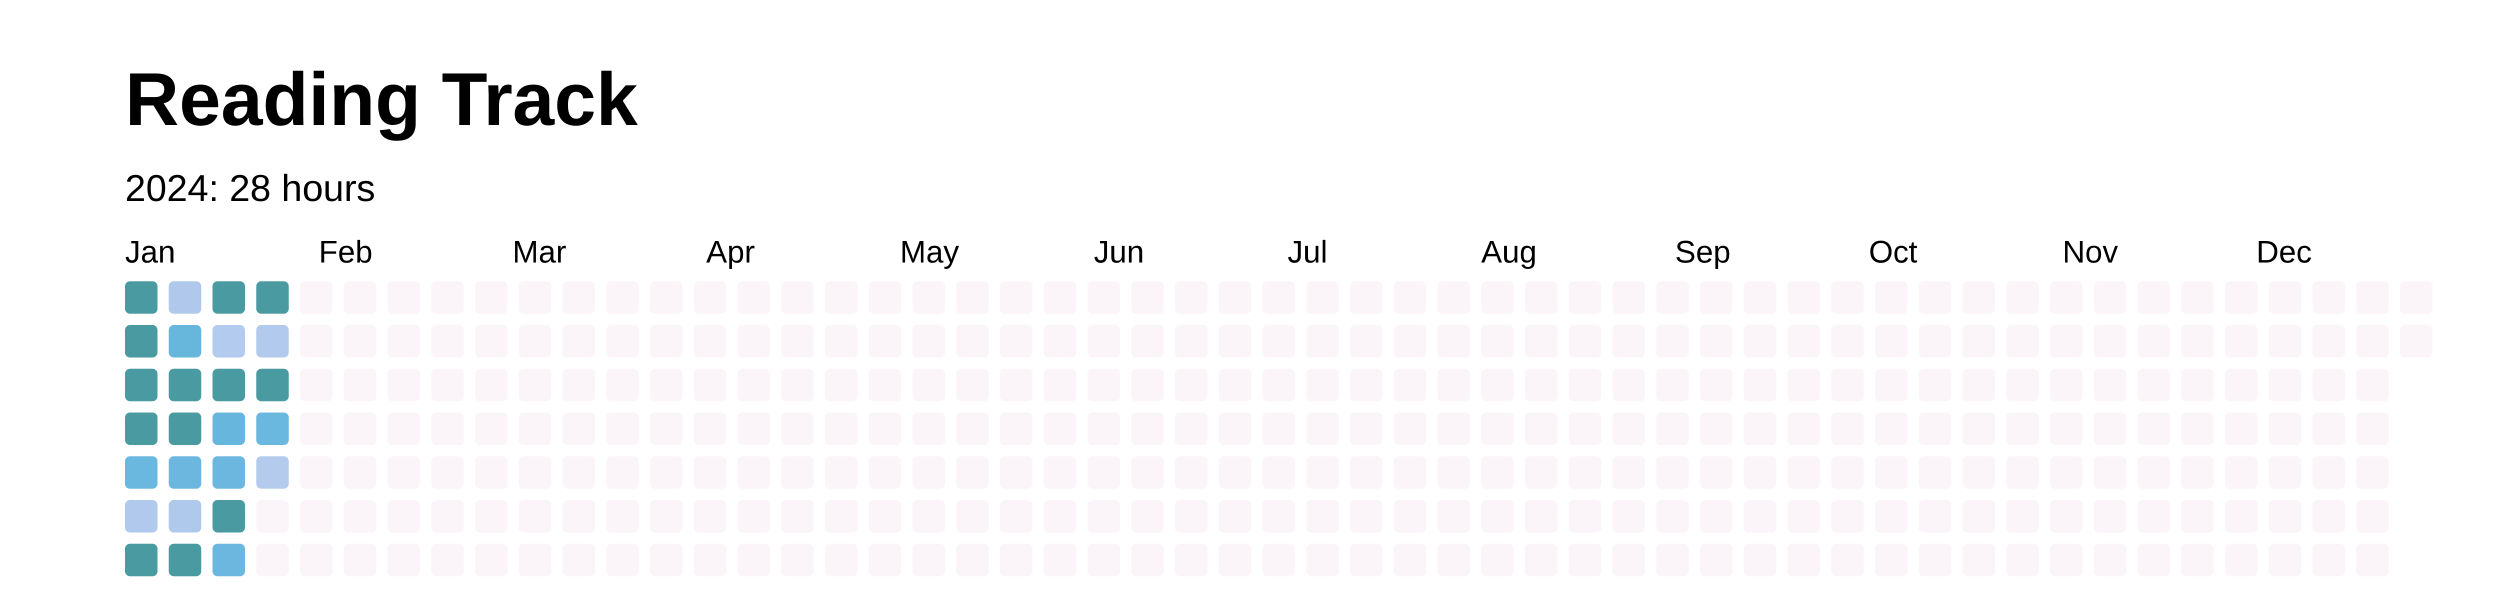
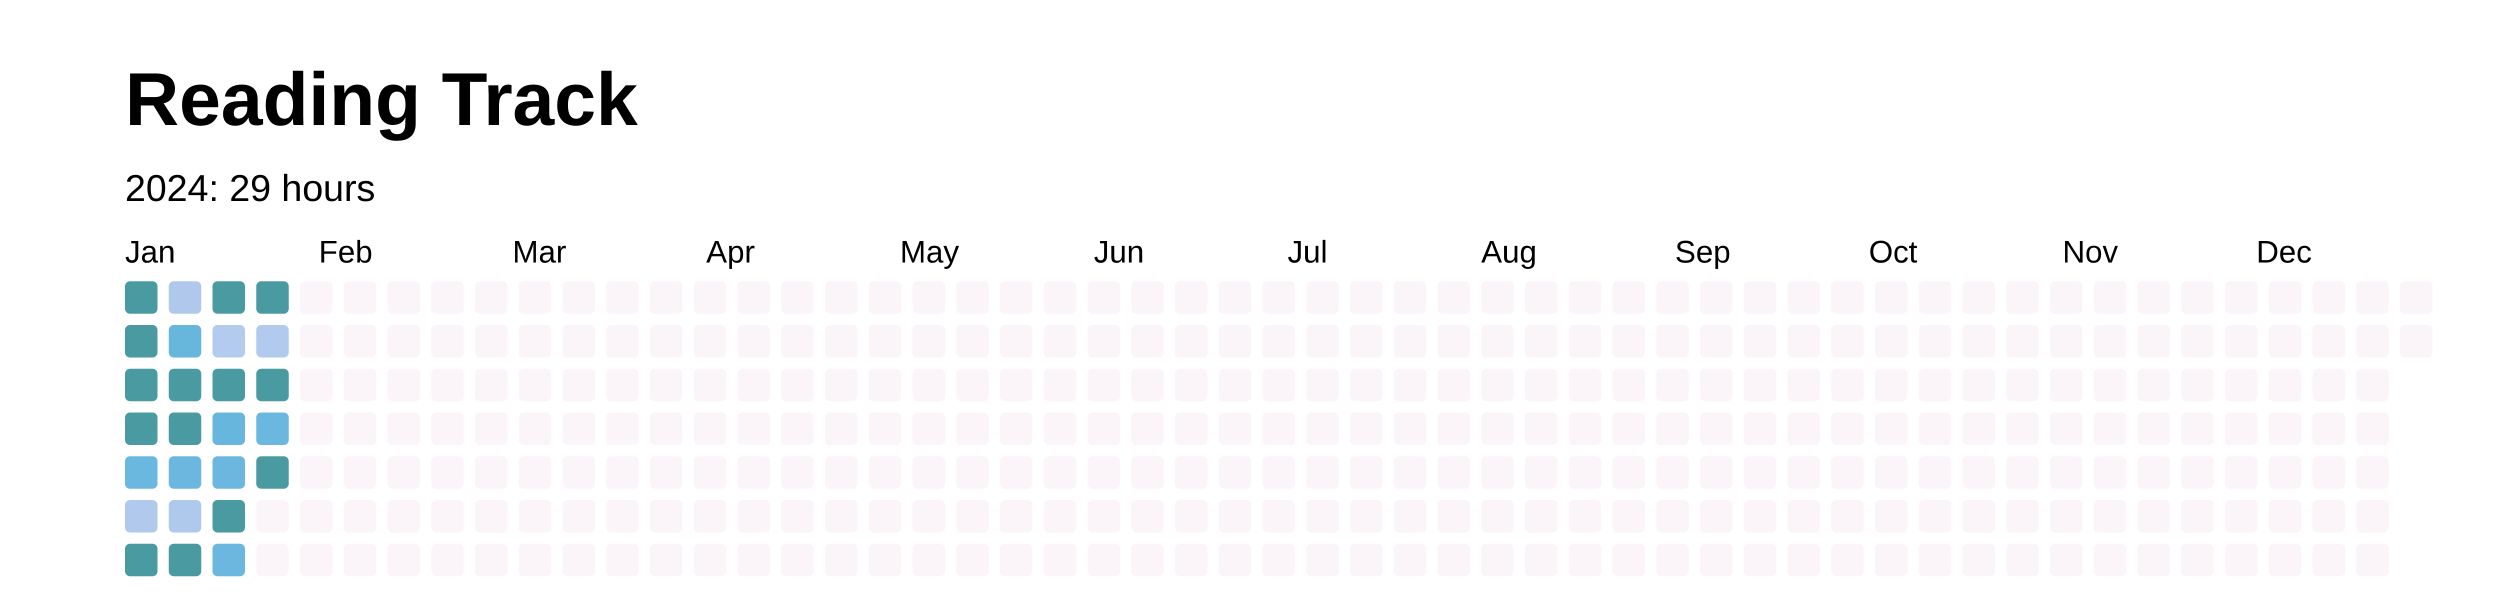
<svg xmlns="http://www.w3.org/2000/svg" baseProfile="full" height="48mm" version="1.1" viewBox="0,0,200,48" width="200mm">
  <defs />
  <rect fill="#FFFFFF" height="48" width="200" x="0" y="0" />
  <text fill="#000000" style="font-size:6px; font-family:Arial; font-weight:bold;" x="10" y="10">Reading Track</text>
-   <text dominant-baseline="hanging" fill="#000000" style="font-size:3.0px; font-family:Arial;" x="10" y="14">2024: 28 hours</text>
+   <text dominant-baseline="hanging" fill="#000000" style="font-size:3.0px; font-family:Arial;" x="10" y="14">2024: 29 hours</text>
  <text fill="#000000" style="font-size:2.5px; font-family:Arial" x="10.0" y="21.0">Jan</text>
  <text fill="#000000" style="font-size:2.5px; font-family:Arial" x="25.5" y="21.0">Feb</text>
  <text fill="#000000" style="font-size:2.5px; font-family:Arial" x="41.0" y="21.0">Mar</text>
  <text fill="#000000" style="font-size:2.5px; font-family:Arial" x="56.5" y="21.0">Apr</text>
  <text fill="#000000" style="font-size:2.5px; font-family:Arial" x="72.0" y="21.0">May</text>
  <text fill="#000000" style="font-size:2.5px; font-family:Arial" x="87.5" y="21.0">Jun</text>
  <text fill="#000000" style="font-size:2.5px; font-family:Arial" x="103.0" y="21.0">Jul</text>
  <text fill="#000000" style="font-size:2.5px; font-family:Arial" x="118.5" y="21.0">Aug</text>
  <text fill="#000000" style="font-size:2.5px; font-family:Arial" x="134.0" y="21.0">Sep</text>
  <text fill="#000000" style="font-size:2.5px; font-family:Arial" x="149.5" y="21.0">Oct</text>
  <text fill="#000000" style="font-size:2.5px; font-family:Arial" x="165.0" y="21.0">Nov</text>
  <text fill="#000000" style="font-size:2.5px; font-family:Arial" x="180.5" y="21.0">Dec</text>
  <rect fill="#4a9ba1" height="2.6" rx="0.4" ry="0.4" width="2.6" x="10.0" y="22.5" />
  <rect fill="#4a9ba1" height="2.6" rx="0.4" ry="0.4" width="2.6" x="10.0" y="26.0" />
  <rect fill="#4a9ba1" height="2.6" rx="0.4" ry="0.4" width="2.6" x="10.0" y="29.5" />
  <rect fill="#4a9ba1" height="2.6" rx="0.4" ry="0.4" width="2.6" x="10.0" y="33.0" />
  <rect fill="#6ab7df" height="2.6" rx="0.4" ry="0.4" width="2.6" x="10.0" y="36.5" />
  <rect fill="#b0c9ed" height="2.6" rx="0.4" ry="0.4" width="2.6" x="10.0" y="40.0" />
  <rect fill="#4a9ba1" height="2.6" rx="0.4" ry="0.4" width="2.6" x="10.0" y="43.5" />
  <rect fill="#afc8ec" height="2.6" rx="0.4" ry="0.4" width="2.6" x="13.5" y="22.5" />
  <rect fill="#67b6dc" height="2.6" rx="0.4" ry="0.4" width="2.6" x="13.5" y="26.0" />
  <rect fill="#4a9ba1" height="2.6" rx="0.4" ry="0.4" width="2.6" x="13.5" y="29.5" />
  <rect fill="#4a9ba1" height="2.6" rx="0.4" ry="0.4" width="2.6" x="13.5" y="33.0" />
  <rect fill="#6bb7df" height="2.6" rx="0.4" ry="0.4" width="2.6" x="13.5" y="36.5" />
  <rect fill="#afc9ec" height="2.6" rx="0.4" ry="0.4" width="2.6" x="13.5" y="40.0" />
  <rect fill="#4a9ba1" height="2.6" rx="0.4" ry="0.4" width="2.6" x="13.5" y="43.5" />
  <rect fill="#4a9ba1" height="2.6" rx="0.4" ry="0.4" width="2.6" x="17.0" y="22.5" />
  <rect fill="#b3cbee" height="2.6" rx="0.4" ry="0.4" width="2.6" x="17.0" y="26.0" />
  <rect fill="#4a9ba1" height="2.6" rx="0.4" ry="0.4" width="2.6" x="17.0" y="29.5" />
  <rect fill="#67b6dd" height="2.6" rx="0.4" ry="0.4" width="2.6" x="17.0" y="33.0" />
  <rect fill="#6bb7e0" height="2.6" rx="0.4" ry="0.4" width="2.6" x="17.0" y="36.5" />
  <rect fill="#4a9ba1" height="2.6" rx="0.4" ry="0.4" width="2.6" x="17.0" y="40.0" />
  <rect fill="#6bb7df" height="2.6" rx="0.4" ry="0.4" width="2.6" x="17.0" y="43.5" />
  <rect fill="#4a9ba1" height="2.6" rx="0.4" ry="0.4" width="2.6" x="20.5" y="22.5" />
  <rect fill="#b2caed" height="2.6" rx="0.4" ry="0.4" width="2.6" x="20.5" y="26.0" />
  <rect fill="#4a9ba1" height="2.6" rx="0.4" ry="0.4" width="2.6" x="20.5" y="29.5" />
  <rect fill="#6ab7df" height="2.6" rx="0.4" ry="0.4" width="2.6" x="20.5" y="33.0" />
-   <rect fill="#b4cbee" height="2.6" rx="0.4" ry="0.4" width="2.6" x="20.5" y="36.5" />
+   <rect fill="#4a9ba1" height="2.6" rx="0.4" ry="0.4" width="2.6" x="20.5" y="36.5" />
  <rect fill="#FBF4F9" height="2.6" rx="0.4" ry="0.4" width="2.6" x="20.5" y="40.0" />
  <rect fill="#FBF4F9" height="2.6" rx="0.4" ry="0.4" width="2.6" x="20.5" y="43.5" />
  <rect fill="#FBF4F9" height="2.6" rx="0.4" ry="0.4" width="2.6" x="24.0" y="22.5" />
  <rect fill="#FBF4F9" height="2.6" rx="0.4" ry="0.4" width="2.6" x="24.0" y="26.0" />
  <rect fill="#FBF4F9" height="2.6" rx="0.4" ry="0.4" width="2.6" x="24.0" y="29.5" />
  <rect fill="#FBF4F9" height="2.6" rx="0.4" ry="0.4" width="2.6" x="24.0" y="33.0" />
  <rect fill="#FBF4F9" height="2.6" rx="0.4" ry="0.4" width="2.6" x="24.0" y="36.5" />
  <rect fill="#FBF4F9" height="2.6" rx="0.4" ry="0.4" width="2.6" x="24.0" y="40.0" />
  <rect fill="#FBF4F9" height="2.6" rx="0.4" ry="0.4" width="2.6" x="24.0" y="43.5" />
  <rect fill="#FBF4F9" height="2.6" rx="0.4" ry="0.4" width="2.6" x="27.5" y="22.5" />
  <rect fill="#FBF4F9" height="2.6" rx="0.4" ry="0.4" width="2.6" x="27.5" y="26.0" />
  <rect fill="#FBF4F9" height="2.6" rx="0.4" ry="0.4" width="2.6" x="27.5" y="29.5" />
  <rect fill="#FBF4F9" height="2.6" rx="0.4" ry="0.4" width="2.6" x="27.5" y="33.0" />
  <rect fill="#FBF4F9" height="2.6" rx="0.4" ry="0.4" width="2.6" x="27.5" y="36.5" />
  <rect fill="#FBF4F9" height="2.6" rx="0.4" ry="0.4" width="2.6" x="27.5" y="40.0" />
  <rect fill="#FBF4F9" height="2.6" rx="0.4" ry="0.4" width="2.6" x="27.5" y="43.5" />
  <rect fill="#FBF4F9" height="2.6" rx="0.4" ry="0.4" width="2.6" x="31.0" y="22.5" />
  <rect fill="#FBF4F9" height="2.6" rx="0.4" ry="0.4" width="2.6" x="31.0" y="26.0" />
  <rect fill="#FBF4F9" height="2.6" rx="0.4" ry="0.4" width="2.6" x="31.0" y="29.5" />
  <rect fill="#FBF4F9" height="2.6" rx="0.4" ry="0.4" width="2.6" x="31.0" y="33.0" />
  <rect fill="#FBF4F9" height="2.6" rx="0.4" ry="0.4" width="2.6" x="31.0" y="36.5" />
  <rect fill="#FBF4F9" height="2.6" rx="0.4" ry="0.4" width="2.6" x="31.0" y="40.0" />
  <rect fill="#FBF4F9" height="2.6" rx="0.4" ry="0.4" width="2.6" x="31.0" y="43.5" />
  <rect fill="#FBF4F9" height="2.6" rx="0.4" ry="0.4" width="2.6" x="34.5" y="22.5" />
  <rect fill="#FBF4F9" height="2.6" rx="0.4" ry="0.4" width="2.6" x="34.5" y="26.0" />
  <rect fill="#FBF4F9" height="2.6" rx="0.4" ry="0.4" width="2.6" x="34.5" y="29.5" />
  <rect fill="#FBF4F9" height="2.6" rx="0.4" ry="0.4" width="2.6" x="34.5" y="33.0" />
  <rect fill="#FBF4F9" height="2.6" rx="0.4" ry="0.4" width="2.6" x="34.5" y="36.5" />
  <rect fill="#FBF4F9" height="2.6" rx="0.4" ry="0.4" width="2.6" x="34.5" y="40.0" />
  <rect fill="#FBF4F9" height="2.6" rx="0.4" ry="0.4" width="2.6" x="34.5" y="43.5" />
  <rect fill="#FBF4F9" height="2.6" rx="0.4" ry="0.4" width="2.6" x="38.0" y="22.5" />
  <rect fill="#FBF4F9" height="2.6" rx="0.4" ry="0.4" width="2.6" x="38.0" y="26.0" />
  <rect fill="#FBF4F9" height="2.6" rx="0.4" ry="0.4" width="2.6" x="38.0" y="29.5" />
  <rect fill="#FBF4F9" height="2.6" rx="0.4" ry="0.4" width="2.6" x="38.0" y="33.0" />
  <rect fill="#FBF4F9" height="2.6" rx="0.4" ry="0.4" width="2.6" x="38.0" y="36.5" />
  <rect fill="#FBF4F9" height="2.6" rx="0.4" ry="0.4" width="2.6" x="38.0" y="40.0" />
  <rect fill="#FBF4F9" height="2.6" rx="0.4" ry="0.4" width="2.6" x="38.0" y="43.5" />
  <rect fill="#FBF4F9" height="2.6" rx="0.4" ry="0.4" width="2.6" x="41.5" y="22.5" />
  <rect fill="#FBF4F9" height="2.6" rx="0.4" ry="0.4" width="2.6" x="41.5" y="26.0" />
  <rect fill="#FBF4F9" height="2.6" rx="0.4" ry="0.4" width="2.6" x="41.5" y="29.5" />
  <rect fill="#FBF4F9" height="2.6" rx="0.4" ry="0.4" width="2.6" x="41.5" y="33.0" />
  <rect fill="#FBF4F9" height="2.6" rx="0.4" ry="0.4" width="2.6" x="41.5" y="36.5" />
  <rect fill="#FBF4F9" height="2.6" rx="0.4" ry="0.4" width="2.6" x="41.5" y="40.0" />
  <rect fill="#FBF4F9" height="2.6" rx="0.4" ry="0.4" width="2.6" x="41.5" y="43.5" />
  <rect fill="#FBF4F9" height="2.6" rx="0.4" ry="0.4" width="2.6" x="45.0" y="22.5" />
  <rect fill="#FBF4F9" height="2.6" rx="0.4" ry="0.4" width="2.6" x="45.0" y="26.0" />
  <rect fill="#FBF4F9" height="2.6" rx="0.4" ry="0.4" width="2.6" x="45.0" y="29.5" />
  <rect fill="#FBF4F9" height="2.6" rx="0.4" ry="0.4" width="2.6" x="45.0" y="33.0" />
  <rect fill="#FBF4F9" height="2.6" rx="0.4" ry="0.4" width="2.6" x="45.0" y="36.5" />
  <rect fill="#FBF4F9" height="2.6" rx="0.4" ry="0.4" width="2.6" x="45.0" y="40.0" />
  <rect fill="#FBF4F9" height="2.6" rx="0.4" ry="0.4" width="2.6" x="45.0" y="43.5" />
  <rect fill="#FBF4F9" height="2.6" rx="0.4" ry="0.4" width="2.6" x="48.5" y="22.5" />
  <rect fill="#FBF4F9" height="2.6" rx="0.4" ry="0.4" width="2.6" x="48.5" y="26.0" />
  <rect fill="#FBF4F9" height="2.6" rx="0.4" ry="0.4" width="2.6" x="48.5" y="29.5" />
  <rect fill="#FBF4F9" height="2.6" rx="0.4" ry="0.4" width="2.6" x="48.5" y="33.0" />
  <rect fill="#FBF4F9" height="2.6" rx="0.4" ry="0.4" width="2.6" x="48.5" y="36.5" />
  <rect fill="#FBF4F9" height="2.6" rx="0.4" ry="0.4" width="2.6" x="48.5" y="40.0" />
  <rect fill="#FBF4F9" height="2.6" rx="0.4" ry="0.4" width="2.6" x="48.5" y="43.5" />
  <rect fill="#FBF4F9" height="2.6" rx="0.4" ry="0.4" width="2.6" x="52.0" y="22.5" />
  <rect fill="#FBF4F9" height="2.6" rx="0.4" ry="0.4" width="2.6" x="52.0" y="26.0" />
  <rect fill="#FBF4F9" height="2.6" rx="0.4" ry="0.4" width="2.6" x="52.0" y="29.5" />
  <rect fill="#FBF4F9" height="2.6" rx="0.4" ry="0.4" width="2.6" x="52.0" y="33.0" />
  <rect fill="#FBF4F9" height="2.6" rx="0.4" ry="0.4" width="2.6" x="52.0" y="36.5" />
  <rect fill="#FBF4F9" height="2.6" rx="0.4" ry="0.4" width="2.6" x="52.0" y="40.0" />
  <rect fill="#FBF4F9" height="2.6" rx="0.4" ry="0.4" width="2.6" x="52.0" y="43.5" />
  <rect fill="#FBF4F9" height="2.6" rx="0.4" ry="0.4" width="2.6" x="55.5" y="22.5" />
  <rect fill="#FBF4F9" height="2.6" rx="0.4" ry="0.4" width="2.6" x="55.5" y="26.0" />
  <rect fill="#FBF4F9" height="2.6" rx="0.4" ry="0.4" width="2.6" x="55.5" y="29.5" />
  <rect fill="#FBF4F9" height="2.6" rx="0.4" ry="0.4" width="2.6" x="55.5" y="33.0" />
  <rect fill="#FBF4F9" height="2.6" rx="0.4" ry="0.4" width="2.6" x="55.5" y="36.5" />
  <rect fill="#FBF4F9" height="2.6" rx="0.4" ry="0.4" width="2.6" x="55.5" y="40.0" />
  <rect fill="#FBF4F9" height="2.6" rx="0.4" ry="0.4" width="2.6" x="55.5" y="43.5" />
  <rect fill="#FBF4F9" height="2.6" rx="0.4" ry="0.4" width="2.6" x="59.0" y="22.5" />
  <rect fill="#FBF4F9" height="2.6" rx="0.4" ry="0.4" width="2.6" x="59.0" y="26.0" />
  <rect fill="#FBF4F9" height="2.6" rx="0.4" ry="0.4" width="2.6" x="59.0" y="29.5" />
  <rect fill="#FBF4F9" height="2.6" rx="0.4" ry="0.4" width="2.6" x="59.0" y="33.0" />
  <rect fill="#FBF4F9" height="2.6" rx="0.4" ry="0.4" width="2.6" x="59.0" y="36.5" />
  <rect fill="#FBF4F9" height="2.6" rx="0.4" ry="0.4" width="2.6" x="59.0" y="40.0" />
  <rect fill="#FBF4F9" height="2.6" rx="0.4" ry="0.4" width="2.6" x="59.0" y="43.5" />
  <rect fill="#FBF4F9" height="2.6" rx="0.4" ry="0.4" width="2.6" x="62.5" y="22.5" />
  <rect fill="#FBF4F9" height="2.6" rx="0.4" ry="0.4" width="2.6" x="62.5" y="26.0" />
  <rect fill="#FBF4F9" height="2.6" rx="0.4" ry="0.4" width="2.6" x="62.5" y="29.5" />
  <rect fill="#FBF4F9" height="2.6" rx="0.4" ry="0.4" width="2.6" x="62.5" y="33.0" />
  <rect fill="#FBF4F9" height="2.6" rx="0.4" ry="0.4" width="2.6" x="62.5" y="36.5" />
  <rect fill="#FBF4F9" height="2.6" rx="0.4" ry="0.4" width="2.6" x="62.5" y="40.0" />
  <rect fill="#FBF4F9" height="2.6" rx="0.4" ry="0.4" width="2.6" x="62.5" y="43.5" />
  <rect fill="#FBF4F9" height="2.6" rx="0.4" ry="0.4" width="2.6" x="66.0" y="22.5" />
  <rect fill="#FBF4F9" height="2.6" rx="0.4" ry="0.4" width="2.6" x="66.0" y="26.0" />
  <rect fill="#FBF4F9" height="2.6" rx="0.4" ry="0.4" width="2.6" x="66.0" y="29.5" />
  <rect fill="#FBF4F9" height="2.6" rx="0.4" ry="0.4" width="2.6" x="66.0" y="33.0" />
  <rect fill="#FBF4F9" height="2.6" rx="0.4" ry="0.4" width="2.6" x="66.0" y="36.5" />
  <rect fill="#FBF4F9" height="2.6" rx="0.4" ry="0.4" width="2.6" x="66.0" y="40.0" />
  <rect fill="#FBF4F9" height="2.6" rx="0.4" ry="0.4" width="2.6" x="66.0" y="43.5" />
  <rect fill="#FBF4F9" height="2.6" rx="0.4" ry="0.4" width="2.6" x="69.5" y="22.5" />
  <rect fill="#FBF4F9" height="2.6" rx="0.4" ry="0.4" width="2.6" x="69.5" y="26.0" />
  <rect fill="#FBF4F9" height="2.6" rx="0.4" ry="0.4" width="2.6" x="69.5" y="29.5" />
  <rect fill="#FBF4F9" height="2.6" rx="0.4" ry="0.4" width="2.6" x="69.5" y="33.0" />
  <rect fill="#FBF4F9" height="2.6" rx="0.4" ry="0.4" width="2.6" x="69.5" y="36.5" />
  <rect fill="#FBF4F9" height="2.6" rx="0.4" ry="0.4" width="2.6" x="69.5" y="40.0" />
  <rect fill="#FBF4F9" height="2.6" rx="0.4" ry="0.4" width="2.6" x="69.5" y="43.5" />
  <rect fill="#FBF4F9" height="2.6" rx="0.4" ry="0.4" width="2.6" x="73.0" y="22.5" />
  <rect fill="#FBF4F9" height="2.6" rx="0.4" ry="0.4" width="2.6" x="73.0" y="26.0" />
  <rect fill="#FBF4F9" height="2.6" rx="0.4" ry="0.4" width="2.6" x="73.0" y="29.5" />
  <rect fill="#FBF4F9" height="2.6" rx="0.4" ry="0.4" width="2.6" x="73.0" y="33.0" />
  <rect fill="#FBF4F9" height="2.6" rx="0.4" ry="0.4" width="2.6" x="73.0" y="36.5" />
  <rect fill="#FBF4F9" height="2.6" rx="0.4" ry="0.4" width="2.6" x="73.0" y="40.0" />
  <rect fill="#FBF4F9" height="2.6" rx="0.4" ry="0.4" width="2.6" x="73.0" y="43.5" />
  <rect fill="#FBF4F9" height="2.6" rx="0.4" ry="0.4" width="2.6" x="76.5" y="22.5" />
  <rect fill="#FBF4F9" height="2.6" rx="0.4" ry="0.4" width="2.6" x="76.5" y="26.0" />
  <rect fill="#FBF4F9" height="2.6" rx="0.4" ry="0.4" width="2.6" x="76.5" y="29.5" />
  <rect fill="#FBF4F9" height="2.6" rx="0.4" ry="0.4" width="2.6" x="76.5" y="33.0" />
  <rect fill="#FBF4F9" height="2.6" rx="0.4" ry="0.4" width="2.6" x="76.5" y="36.5" />
  <rect fill="#FBF4F9" height="2.6" rx="0.4" ry="0.4" width="2.6" x="76.5" y="40.0" />
  <rect fill="#FBF4F9" height="2.6" rx="0.4" ry="0.4" width="2.6" x="76.5" y="43.5" />
  <rect fill="#FBF4F9" height="2.6" rx="0.4" ry="0.4" width="2.6" x="80.0" y="22.5" />
  <rect fill="#FBF4F9" height="2.6" rx="0.4" ry="0.4" width="2.6" x="80.0" y="26.0" />
  <rect fill="#FBF4F9" height="2.6" rx="0.4" ry="0.4" width="2.6" x="80.0" y="29.5" />
  <rect fill="#FBF4F9" height="2.6" rx="0.4" ry="0.4" width="2.6" x="80.0" y="33.0" />
  <rect fill="#FBF4F9" height="2.6" rx="0.4" ry="0.4" width="2.6" x="80.0" y="36.5" />
  <rect fill="#FBF4F9" height="2.6" rx="0.4" ry="0.4" width="2.6" x="80.0" y="40.0" />
  <rect fill="#FBF4F9" height="2.6" rx="0.4" ry="0.4" width="2.6" x="80.0" y="43.5" />
  <rect fill="#FBF4F9" height="2.6" rx="0.4" ry="0.4" width="2.6" x="83.5" y="22.5" />
  <rect fill="#FBF4F9" height="2.6" rx="0.4" ry="0.4" width="2.6" x="83.5" y="26.0" />
  <rect fill="#FBF4F9" height="2.6" rx="0.4" ry="0.4" width="2.6" x="83.5" y="29.5" />
  <rect fill="#FBF4F9" height="2.6" rx="0.4" ry="0.4" width="2.6" x="83.5" y="33.0" />
  <rect fill="#FBF4F9" height="2.6" rx="0.4" ry="0.4" width="2.6" x="83.5" y="36.5" />
  <rect fill="#FBF4F9" height="2.6" rx="0.4" ry="0.4" width="2.6" x="83.5" y="40.0" />
  <rect fill="#FBF4F9" height="2.6" rx="0.4" ry="0.4" width="2.6" x="83.5" y="43.5" />
  <rect fill="#FBF4F9" height="2.6" rx="0.4" ry="0.4" width="2.6" x="87.0" y="22.5" />
  <rect fill="#FBF4F9" height="2.6" rx="0.4" ry="0.4" width="2.6" x="87.0" y="26.0" />
  <rect fill="#FBF4F9" height="2.6" rx="0.4" ry="0.4" width="2.6" x="87.0" y="29.5" />
  <rect fill="#FBF4F9" height="2.6" rx="0.4" ry="0.4" width="2.6" x="87.0" y="33.0" />
  <rect fill="#FBF4F9" height="2.6" rx="0.4" ry="0.4" width="2.6" x="87.0" y="36.5" />
  <rect fill="#FBF4F9" height="2.6" rx="0.4" ry="0.4" width="2.6" x="87.0" y="40.0" />
  <rect fill="#FBF4F9" height="2.6" rx="0.4" ry="0.4" width="2.6" x="87.0" y="43.5" />
  <rect fill="#FBF4F9" height="2.6" rx="0.4" ry="0.4" width="2.6" x="90.5" y="22.5" />
  <rect fill="#FBF4F9" height="2.6" rx="0.4" ry="0.4" width="2.6" x="90.5" y="26.0" />
  <rect fill="#FBF4F9" height="2.6" rx="0.4" ry="0.4" width="2.6" x="90.5" y="29.5" />
  <rect fill="#FBF4F9" height="2.6" rx="0.4" ry="0.4" width="2.6" x="90.5" y="33.0" />
  <rect fill="#FBF4F9" height="2.6" rx="0.4" ry="0.4" width="2.6" x="90.5" y="36.5" />
  <rect fill="#FBF4F9" height="2.6" rx="0.4" ry="0.4" width="2.6" x="90.5" y="40.0" />
  <rect fill="#FBF4F9" height="2.6" rx="0.4" ry="0.4" width="2.6" x="90.5" y="43.5" />
  <rect fill="#FBF4F9" height="2.6" rx="0.4" ry="0.4" width="2.6" x="94.0" y="22.5" />
  <rect fill="#FBF4F9" height="2.6" rx="0.4" ry="0.4" width="2.6" x="94.0" y="26.0" />
  <rect fill="#FBF4F9" height="2.6" rx="0.4" ry="0.4" width="2.6" x="94.0" y="29.5" />
  <rect fill="#FBF4F9" height="2.6" rx="0.4" ry="0.4" width="2.6" x="94.0" y="33.0" />
  <rect fill="#FBF4F9" height="2.6" rx="0.4" ry="0.4" width="2.6" x="94.0" y="36.5" />
  <rect fill="#FBF4F9" height="2.6" rx="0.4" ry="0.4" width="2.6" x="94.0" y="40.0" />
  <rect fill="#FBF4F9" height="2.6" rx="0.4" ry="0.4" width="2.6" x="94.0" y="43.5" />
  <rect fill="#FBF4F9" height="2.6" rx="0.4" ry="0.4" width="2.6" x="97.5" y="22.5" />
  <rect fill="#FBF4F9" height="2.6" rx="0.4" ry="0.4" width="2.6" x="97.5" y="26.0" />
  <rect fill="#FBF4F9" height="2.6" rx="0.4" ry="0.4" width="2.6" x="97.5" y="29.5" />
  <rect fill="#FBF4F9" height="2.6" rx="0.4" ry="0.4" width="2.6" x="97.5" y="33.0" />
  <rect fill="#FBF4F9" height="2.6" rx="0.4" ry="0.4" width="2.6" x="97.5" y="36.5" />
  <rect fill="#FBF4F9" height="2.6" rx="0.4" ry="0.4" width="2.6" x="97.5" y="40.0" />
  <rect fill="#FBF4F9" height="2.6" rx="0.4" ry="0.4" width="2.6" x="97.5" y="43.5" />
  <rect fill="#FBF4F9" height="2.6" rx="0.4" ry="0.4" width="2.6" x="101.0" y="22.5" />
  <rect fill="#FBF4F9" height="2.6" rx="0.4" ry="0.4" width="2.6" x="101.0" y="26.0" />
  <rect fill="#FBF4F9" height="2.6" rx="0.4" ry="0.4" width="2.6" x="101.0" y="29.5" />
  <rect fill="#FBF4F9" height="2.6" rx="0.4" ry="0.4" width="2.6" x="101.0" y="33.0" />
  <rect fill="#FBF4F9" height="2.6" rx="0.4" ry="0.4" width="2.6" x="101.0" y="36.5" />
  <rect fill="#FBF4F9" height="2.6" rx="0.4" ry="0.4" width="2.6" x="101.0" y="40.0" />
  <rect fill="#FBF4F9" height="2.6" rx="0.4" ry="0.4" width="2.6" x="101.0" y="43.5" />
  <rect fill="#FBF4F9" height="2.6" rx="0.4" ry="0.4" width="2.6" x="104.5" y="22.5" />
  <rect fill="#FBF4F9" height="2.6" rx="0.4" ry="0.4" width="2.6" x="104.5" y="26.0" />
  <rect fill="#FBF4F9" height="2.6" rx="0.4" ry="0.4" width="2.6" x="104.5" y="29.5" />
  <rect fill="#FBF4F9" height="2.6" rx="0.4" ry="0.4" width="2.6" x="104.5" y="33.0" />
  <rect fill="#FBF4F9" height="2.6" rx="0.4" ry="0.4" width="2.6" x="104.5" y="36.5" />
  <rect fill="#FBF4F9" height="2.6" rx="0.4" ry="0.4" width="2.6" x="104.5" y="40.0" />
  <rect fill="#FBF4F9" height="2.6" rx="0.4" ry="0.4" width="2.6" x="104.5" y="43.5" />
  <rect fill="#FBF4F9" height="2.6" rx="0.4" ry="0.4" width="2.6" x="108.0" y="22.5" />
  <rect fill="#FBF4F9" height="2.6" rx="0.4" ry="0.4" width="2.6" x="108.0" y="26.0" />
  <rect fill="#FBF4F9" height="2.6" rx="0.4" ry="0.4" width="2.6" x="108.0" y="29.5" />
  <rect fill="#FBF4F9" height="2.6" rx="0.4" ry="0.4" width="2.6" x="108.0" y="33.0" />
  <rect fill="#FBF4F9" height="2.6" rx="0.4" ry="0.4" width="2.6" x="108.0" y="36.5" />
  <rect fill="#FBF4F9" height="2.6" rx="0.4" ry="0.4" width="2.6" x="108.0" y="40.0" />
  <rect fill="#FBF4F9" height="2.6" rx="0.4" ry="0.4" width="2.6" x="108.0" y="43.5" />
  <rect fill="#FBF4F9" height="2.6" rx="0.4" ry="0.4" width="2.6" x="111.5" y="22.5" />
  <rect fill="#FBF4F9" height="2.6" rx="0.4" ry="0.4" width="2.6" x="111.5" y="26.0" />
  <rect fill="#FBF4F9" height="2.6" rx="0.4" ry="0.4" width="2.6" x="111.5" y="29.5" />
  <rect fill="#FBF4F9" height="2.6" rx="0.4" ry="0.4" width="2.6" x="111.5" y="33.0" />
  <rect fill="#FBF4F9" height="2.6" rx="0.4" ry="0.4" width="2.6" x="111.5" y="36.5" />
  <rect fill="#FBF4F9" height="2.6" rx="0.4" ry="0.4" width="2.6" x="111.5" y="40.0" />
  <rect fill="#FBF4F9" height="2.6" rx="0.4" ry="0.4" width="2.6" x="111.5" y="43.5" />
  <rect fill="#FBF4F9" height="2.6" rx="0.4" ry="0.4" width="2.6" x="115.0" y="22.5" />
  <rect fill="#FBF4F9" height="2.6" rx="0.4" ry="0.4" width="2.6" x="115.0" y="26.0" />
  <rect fill="#FBF4F9" height="2.6" rx="0.4" ry="0.4" width="2.6" x="115.0" y="29.5" />
  <rect fill="#FBF4F9" height="2.6" rx="0.4" ry="0.4" width="2.6" x="115.0" y="33.0" />
  <rect fill="#FBF4F9" height="2.6" rx="0.4" ry="0.4" width="2.6" x="115.0" y="36.5" />
  <rect fill="#FBF4F9" height="2.6" rx="0.4" ry="0.4" width="2.6" x="115.0" y="40.0" />
  <rect fill="#FBF4F9" height="2.6" rx="0.4" ry="0.4" width="2.6" x="115.0" y="43.5" />
  <rect fill="#FBF4F9" height="2.6" rx="0.4" ry="0.4" width="2.6" x="118.5" y="22.5" />
  <rect fill="#FBF4F9" height="2.6" rx="0.4" ry="0.4" width="2.6" x="118.5" y="26.0" />
  <rect fill="#FBF4F9" height="2.6" rx="0.4" ry="0.4" width="2.6" x="118.5" y="29.5" />
  <rect fill="#FBF4F9" height="2.6" rx="0.4" ry="0.4" width="2.6" x="118.5" y="33.0" />
  <rect fill="#FBF4F9" height="2.6" rx="0.4" ry="0.4" width="2.6" x="118.5" y="36.5" />
  <rect fill="#FBF4F9" height="2.6" rx="0.4" ry="0.4" width="2.6" x="118.5" y="40.0" />
  <rect fill="#FBF4F9" height="2.6" rx="0.4" ry="0.4" width="2.6" x="118.5" y="43.5" />
  <rect fill="#FBF4F9" height="2.6" rx="0.4" ry="0.4" width="2.6" x="122.0" y="22.5" />
  <rect fill="#FBF4F9" height="2.6" rx="0.4" ry="0.4" width="2.6" x="122.0" y="26.0" />
  <rect fill="#FBF4F9" height="2.6" rx="0.4" ry="0.4" width="2.6" x="122.0" y="29.5" />
  <rect fill="#FBF4F9" height="2.6" rx="0.4" ry="0.4" width="2.6" x="122.0" y="33.0" />
  <rect fill="#FBF4F9" height="2.6" rx="0.4" ry="0.4" width="2.6" x="122.0" y="36.5" />
  <rect fill="#FBF4F9" height="2.6" rx="0.4" ry="0.4" width="2.6" x="122.0" y="40.0" />
  <rect fill="#FBF4F9" height="2.6" rx="0.4" ry="0.4" width="2.6" x="122.0" y="43.5" />
  <rect fill="#FBF4F9" height="2.6" rx="0.4" ry="0.4" width="2.6" x="125.5" y="22.5" />
  <rect fill="#FBF4F9" height="2.6" rx="0.4" ry="0.4" width="2.6" x="125.5" y="26.0" />
  <rect fill="#FBF4F9" height="2.6" rx="0.4" ry="0.4" width="2.6" x="125.5" y="29.5" />
  <rect fill="#FBF4F9" height="2.6" rx="0.4" ry="0.4" width="2.6" x="125.5" y="33.0" />
  <rect fill="#FBF4F9" height="2.6" rx="0.4" ry="0.4" width="2.6" x="125.5" y="36.5" />
  <rect fill="#FBF4F9" height="2.6" rx="0.4" ry="0.4" width="2.6" x="125.5" y="40.0" />
  <rect fill="#FBF4F9" height="2.6" rx="0.4" ry="0.4" width="2.6" x="125.5" y="43.5" />
  <rect fill="#FBF4F9" height="2.6" rx="0.4" ry="0.4" width="2.6" x="129.0" y="22.5" />
  <rect fill="#FBF4F9" height="2.6" rx="0.4" ry="0.4" width="2.6" x="129.0" y="26.0" />
  <rect fill="#FBF4F9" height="2.6" rx="0.4" ry="0.4" width="2.6" x="129.0" y="29.5" />
  <rect fill="#FBF4F9" height="2.6" rx="0.4" ry="0.4" width="2.6" x="129.0" y="33.0" />
  <rect fill="#FBF4F9" height="2.6" rx="0.4" ry="0.4" width="2.6" x="129.0" y="36.5" />
  <rect fill="#FBF4F9" height="2.6" rx="0.4" ry="0.4" width="2.6" x="129.0" y="40.0" />
  <rect fill="#FBF4F9" height="2.6" rx="0.4" ry="0.4" width="2.6" x="129.0" y="43.5" />
  <rect fill="#FBF4F9" height="2.6" rx="0.4" ry="0.4" width="2.6" x="132.5" y="22.5" />
  <rect fill="#FBF4F9" height="2.6" rx="0.4" ry="0.4" width="2.6" x="132.5" y="26.0" />
  <rect fill="#FBF4F9" height="2.6" rx="0.4" ry="0.4" width="2.6" x="132.5" y="29.5" />
  <rect fill="#FBF4F9" height="2.6" rx="0.4" ry="0.4" width="2.6" x="132.5" y="33.0" />
  <rect fill="#FBF4F9" height="2.6" rx="0.4" ry="0.4" width="2.6" x="132.5" y="36.5" />
  <rect fill="#FBF4F9" height="2.6" rx="0.4" ry="0.4" width="2.6" x="132.5" y="40.0" />
  <rect fill="#FBF4F9" height="2.6" rx="0.4" ry="0.4" width="2.6" x="132.5" y="43.5" />
  <rect fill="#FBF4F9" height="2.6" rx="0.4" ry="0.4" width="2.6" x="136.0" y="22.5" />
  <rect fill="#FBF4F9" height="2.6" rx="0.4" ry="0.4" width="2.6" x="136.0" y="26.0" />
  <rect fill="#FBF4F9" height="2.6" rx="0.4" ry="0.4" width="2.6" x="136.0" y="29.5" />
  <rect fill="#FBF4F9" height="2.6" rx="0.4" ry="0.4" width="2.6" x="136.0" y="33.0" />
  <rect fill="#FBF4F9" height="2.6" rx="0.4" ry="0.4" width="2.6" x="136.0" y="36.5" />
  <rect fill="#FBF4F9" height="2.6" rx="0.4" ry="0.4" width="2.6" x="136.0" y="40.0" />
  <rect fill="#FBF4F9" height="2.6" rx="0.4" ry="0.4" width="2.6" x="136.0" y="43.5" />
  <rect fill="#FBF4F9" height="2.6" rx="0.4" ry="0.4" width="2.6" x="139.5" y="22.5" />
  <rect fill="#FBF4F9" height="2.6" rx="0.4" ry="0.4" width="2.6" x="139.5" y="26.0" />
  <rect fill="#FBF4F9" height="2.6" rx="0.4" ry="0.4" width="2.6" x="139.5" y="29.5" />
  <rect fill="#FBF4F9" height="2.6" rx="0.4" ry="0.4" width="2.6" x="139.5" y="33.0" />
  <rect fill="#FBF4F9" height="2.6" rx="0.4" ry="0.4" width="2.6" x="139.5" y="36.5" />
  <rect fill="#FBF4F9" height="2.6" rx="0.4" ry="0.4" width="2.6" x="139.5" y="40.0" />
  <rect fill="#FBF4F9" height="2.6" rx="0.4" ry="0.4" width="2.6" x="139.5" y="43.5" />
  <rect fill="#FBF4F9" height="2.6" rx="0.4" ry="0.4" width="2.6" x="143.0" y="22.5" />
  <rect fill="#FBF4F9" height="2.6" rx="0.4" ry="0.4" width="2.6" x="143.0" y="26.0" />
  <rect fill="#FBF4F9" height="2.6" rx="0.4" ry="0.4" width="2.6" x="143.0" y="29.5" />
  <rect fill="#FBF4F9" height="2.6" rx="0.4" ry="0.4" width="2.6" x="143.0" y="33.0" />
  <rect fill="#FBF4F9" height="2.6" rx="0.4" ry="0.4" width="2.6" x="143.0" y="36.5" />
  <rect fill="#FBF4F9" height="2.6" rx="0.4" ry="0.4" width="2.6" x="143.0" y="40.0" />
  <rect fill="#FBF4F9" height="2.6" rx="0.4" ry="0.4" width="2.6" x="143.0" y="43.5" />
  <rect fill="#FBF4F9" height="2.6" rx="0.4" ry="0.4" width="2.6" x="146.5" y="22.5" />
  <rect fill="#FBF4F9" height="2.6" rx="0.4" ry="0.4" width="2.6" x="146.5" y="26.0" />
  <rect fill="#FBF4F9" height="2.6" rx="0.4" ry="0.4" width="2.6" x="146.5" y="29.5" />
  <rect fill="#FBF4F9" height="2.6" rx="0.4" ry="0.4" width="2.6" x="146.5" y="33.0" />
  <rect fill="#FBF4F9" height="2.6" rx="0.4" ry="0.4" width="2.6" x="146.5" y="36.5" />
  <rect fill="#FBF4F9" height="2.6" rx="0.4" ry="0.4" width="2.6" x="146.5" y="40.0" />
  <rect fill="#FBF4F9" height="2.6" rx="0.4" ry="0.4" width="2.6" x="146.5" y="43.5" />
  <rect fill="#FBF4F9" height="2.6" rx="0.4" ry="0.4" width="2.6" x="150.0" y="22.5" />
  <rect fill="#FBF4F9" height="2.6" rx="0.4" ry="0.4" width="2.6" x="150.0" y="26.0" />
  <rect fill="#FBF4F9" height="2.6" rx="0.4" ry="0.4" width="2.6" x="150.0" y="29.5" />
  <rect fill="#FBF4F9" height="2.6" rx="0.4" ry="0.4" width="2.6" x="150.0" y="33.0" />
  <rect fill="#FBF4F9" height="2.6" rx="0.4" ry="0.4" width="2.6" x="150.0" y="36.5" />
  <rect fill="#FBF4F9" height="2.6" rx="0.4" ry="0.4" width="2.6" x="150.0" y="40.0" />
  <rect fill="#FBF4F9" height="2.6" rx="0.4" ry="0.4" width="2.6" x="150.0" y="43.5" />
  <rect fill="#FBF4F9" height="2.6" rx="0.4" ry="0.4" width="2.6" x="153.5" y="22.5" />
  <rect fill="#FBF4F9" height="2.6" rx="0.4" ry="0.4" width="2.6" x="153.5" y="26.0" />
  <rect fill="#FBF4F9" height="2.6" rx="0.4" ry="0.4" width="2.6" x="153.5" y="29.5" />
  <rect fill="#FBF4F9" height="2.6" rx="0.4" ry="0.4" width="2.6" x="153.5" y="33.0" />
  <rect fill="#FBF4F9" height="2.6" rx="0.4" ry="0.4" width="2.6" x="153.5" y="36.5" />
  <rect fill="#FBF4F9" height="2.6" rx="0.4" ry="0.4" width="2.6" x="153.5" y="40.0" />
  <rect fill="#FBF4F9" height="2.6" rx="0.4" ry="0.4" width="2.6" x="153.5" y="43.5" />
  <rect fill="#FBF4F9" height="2.6" rx="0.4" ry="0.4" width="2.6" x="157.0" y="22.5" />
  <rect fill="#FBF4F9" height="2.6" rx="0.4" ry="0.4" width="2.6" x="157.0" y="26.0" />
  <rect fill="#FBF4F9" height="2.6" rx="0.4" ry="0.4" width="2.6" x="157.0" y="29.5" />
  <rect fill="#FBF4F9" height="2.6" rx="0.4" ry="0.4" width="2.6" x="157.0" y="33.0" />
  <rect fill="#FBF4F9" height="2.6" rx="0.4" ry="0.4" width="2.6" x="157.0" y="36.5" />
  <rect fill="#FBF4F9" height="2.6" rx="0.4" ry="0.4" width="2.6" x="157.0" y="40.0" />
  <rect fill="#FBF4F9" height="2.6" rx="0.4" ry="0.4" width="2.6" x="157.0" y="43.5" />
  <rect fill="#FBF4F9" height="2.6" rx="0.4" ry="0.4" width="2.6" x="160.5" y="22.5" />
  <rect fill="#FBF4F9" height="2.6" rx="0.4" ry="0.4" width="2.6" x="160.5" y="26.0" />
  <rect fill="#FBF4F9" height="2.6" rx="0.4" ry="0.4" width="2.6" x="160.5" y="29.5" />
  <rect fill="#FBF4F9" height="2.6" rx="0.4" ry="0.4" width="2.6" x="160.5" y="33.0" />
  <rect fill="#FBF4F9" height="2.6" rx="0.4" ry="0.4" width="2.6" x="160.5" y="36.5" />
  <rect fill="#FBF4F9" height="2.6" rx="0.4" ry="0.4" width="2.6" x="160.5" y="40.0" />
  <rect fill="#FBF4F9" height="2.6" rx="0.4" ry="0.4" width="2.6" x="160.5" y="43.5" />
  <rect fill="#FBF4F9" height="2.6" rx="0.4" ry="0.4" width="2.6" x="164.0" y="22.5" />
  <rect fill="#FBF4F9" height="2.6" rx="0.4" ry="0.4" width="2.6" x="164.0" y="26.0" />
  <rect fill="#FBF4F9" height="2.6" rx="0.4" ry="0.4" width="2.6" x="164.0" y="29.5" />
  <rect fill="#FBF4F9" height="2.6" rx="0.4" ry="0.4" width="2.6" x="164.0" y="33.0" />
  <rect fill="#FBF4F9" height="2.6" rx="0.4" ry="0.4" width="2.6" x="164.0" y="36.5" />
  <rect fill="#FBF4F9" height="2.6" rx="0.4" ry="0.4" width="2.6" x="164.0" y="40.0" />
  <rect fill="#FBF4F9" height="2.6" rx="0.4" ry="0.4" width="2.6" x="164.0" y="43.5" />
  <rect fill="#FBF4F9" height="2.6" rx="0.4" ry="0.4" width="2.6" x="167.5" y="22.5" />
  <rect fill="#FBF4F9" height="2.6" rx="0.4" ry="0.4" width="2.6" x="167.5" y="26.0" />
  <rect fill="#FBF4F9" height="2.6" rx="0.4" ry="0.4" width="2.6" x="167.5" y="29.5" />
  <rect fill="#FBF4F9" height="2.6" rx="0.4" ry="0.4" width="2.6" x="167.5" y="33.0" />
  <rect fill="#FBF4F9" height="2.6" rx="0.4" ry="0.4" width="2.6" x="167.5" y="36.5" />
  <rect fill="#FBF4F9" height="2.6" rx="0.4" ry="0.4" width="2.6" x="167.5" y="40.0" />
  <rect fill="#FBF4F9" height="2.6" rx="0.4" ry="0.4" width="2.6" x="167.5" y="43.5" />
  <rect fill="#FBF4F9" height="2.6" rx="0.4" ry="0.4" width="2.6" x="171.0" y="22.5" />
  <rect fill="#FBF4F9" height="2.6" rx="0.4" ry="0.4" width="2.6" x="171.0" y="26.0" />
  <rect fill="#FBF4F9" height="2.6" rx="0.4" ry="0.4" width="2.6" x="171.0" y="29.5" />
  <rect fill="#FBF4F9" height="2.6" rx="0.4" ry="0.4" width="2.6" x="171.0" y="33.0" />
  <rect fill="#FBF4F9" height="2.6" rx="0.4" ry="0.4" width="2.6" x="171.0" y="36.5" />
  <rect fill="#FBF4F9" height="2.6" rx="0.4" ry="0.4" width="2.6" x="171.0" y="40.0" />
  <rect fill="#FBF4F9" height="2.6" rx="0.4" ry="0.4" width="2.6" x="171.0" y="43.5" />
  <rect fill="#FBF4F9" height="2.6" rx="0.4" ry="0.4" width="2.6" x="174.5" y="22.5" />
  <rect fill="#FBF4F9" height="2.6" rx="0.4" ry="0.4" width="2.6" x="174.5" y="26.0" />
  <rect fill="#FBF4F9" height="2.6" rx="0.4" ry="0.4" width="2.6" x="174.5" y="29.5" />
  <rect fill="#FBF4F9" height="2.6" rx="0.4" ry="0.4" width="2.6" x="174.5" y="33.0" />
  <rect fill="#FBF4F9" height="2.6" rx="0.4" ry="0.4" width="2.6" x="174.5" y="36.5" />
  <rect fill="#FBF4F9" height="2.6" rx="0.4" ry="0.4" width="2.6" x="174.5" y="40.0" />
  <rect fill="#FBF4F9" height="2.6" rx="0.4" ry="0.4" width="2.6" x="174.5" y="43.5" />
  <rect fill="#FBF4F9" height="2.6" rx="0.4" ry="0.4" width="2.6" x="178.0" y="22.5" />
  <rect fill="#FBF4F9" height="2.6" rx="0.4" ry="0.4" width="2.6" x="178.0" y="26.0" />
  <rect fill="#FBF4F9" height="2.6" rx="0.4" ry="0.4" width="2.6" x="178.0" y="29.5" />
  <rect fill="#FBF4F9" height="2.6" rx="0.4" ry="0.4" width="2.6" x="178.0" y="33.0" />
  <rect fill="#FBF4F9" height="2.6" rx="0.4" ry="0.4" width="2.6" x="178.0" y="36.5" />
  <rect fill="#FBF4F9" height="2.6" rx="0.4" ry="0.4" width="2.6" x="178.0" y="40.0" />
  <rect fill="#FBF4F9" height="2.6" rx="0.4" ry="0.4" width="2.6" x="178.0" y="43.5" />
  <rect fill="#FBF4F9" height="2.6" rx="0.4" ry="0.4" width="2.6" x="181.5" y="22.5" />
  <rect fill="#FBF4F9" height="2.6" rx="0.4" ry="0.4" width="2.6" x="181.5" y="26.0" />
  <rect fill="#FBF4F9" height="2.6" rx="0.4" ry="0.4" width="2.6" x="181.5" y="29.5" />
  <rect fill="#FBF4F9" height="2.6" rx="0.4" ry="0.4" width="2.6" x="181.5" y="33.0" />
  <rect fill="#FBF4F9" height="2.6" rx="0.4" ry="0.4" width="2.6" x="181.5" y="36.5" />
  <rect fill="#FBF4F9" height="2.6" rx="0.4" ry="0.4" width="2.6" x="181.5" y="40.0" />
  <rect fill="#FBF4F9" height="2.6" rx="0.4" ry="0.4" width="2.6" x="181.5" y="43.5" />
  <rect fill="#FBF4F9" height="2.6" rx="0.4" ry="0.4" width="2.6" x="185.0" y="22.5" />
  <rect fill="#FBF4F9" height="2.6" rx="0.4" ry="0.4" width="2.6" x="185.0" y="26.0" />
  <rect fill="#FBF4F9" height="2.6" rx="0.4" ry="0.4" width="2.6" x="185.0" y="29.5" />
  <rect fill="#FBF4F9" height="2.6" rx="0.4" ry="0.4" width="2.6" x="185.0" y="33.0" />
  <rect fill="#FBF4F9" height="2.6" rx="0.4" ry="0.4" width="2.6" x="185.0" y="36.5" />
  <rect fill="#FBF4F9" height="2.6" rx="0.4" ry="0.4" width="2.6" x="185.0" y="40.0" />
  <rect fill="#FBF4F9" height="2.6" rx="0.4" ry="0.4" width="2.6" x="185.0" y="43.5" />
  <rect fill="#FBF4F9" height="2.6" rx="0.4" ry="0.4" width="2.6" x="188.5" y="22.5" />
  <rect fill="#FBF4F9" height="2.6" rx="0.4" ry="0.4" width="2.6" x="188.5" y="26.0" />
  <rect fill="#FBF4F9" height="2.6" rx="0.4" ry="0.4" width="2.6" x="188.5" y="29.5" />
  <rect fill="#FBF4F9" height="2.6" rx="0.4" ry="0.4" width="2.6" x="188.5" y="33.0" />
  <rect fill="#FBF4F9" height="2.6" rx="0.4" ry="0.4" width="2.6" x="188.5" y="36.5" />
  <rect fill="#FBF4F9" height="2.6" rx="0.4" ry="0.4" width="2.6" x="188.5" y="40.0" />
  <rect fill="#FBF4F9" height="2.6" rx="0.4" ry="0.4" width="2.6" x="188.5" y="43.5" />
  <rect fill="#FBF4F9" height="2.6" rx="0.4" ry="0.4" width="2.6" x="192.0" y="22.5" />
  <rect fill="#FBF4F9" height="2.6" rx="0.4" ry="0.4" width="2.6" x="192.0" y="26.0" />
</svg>
